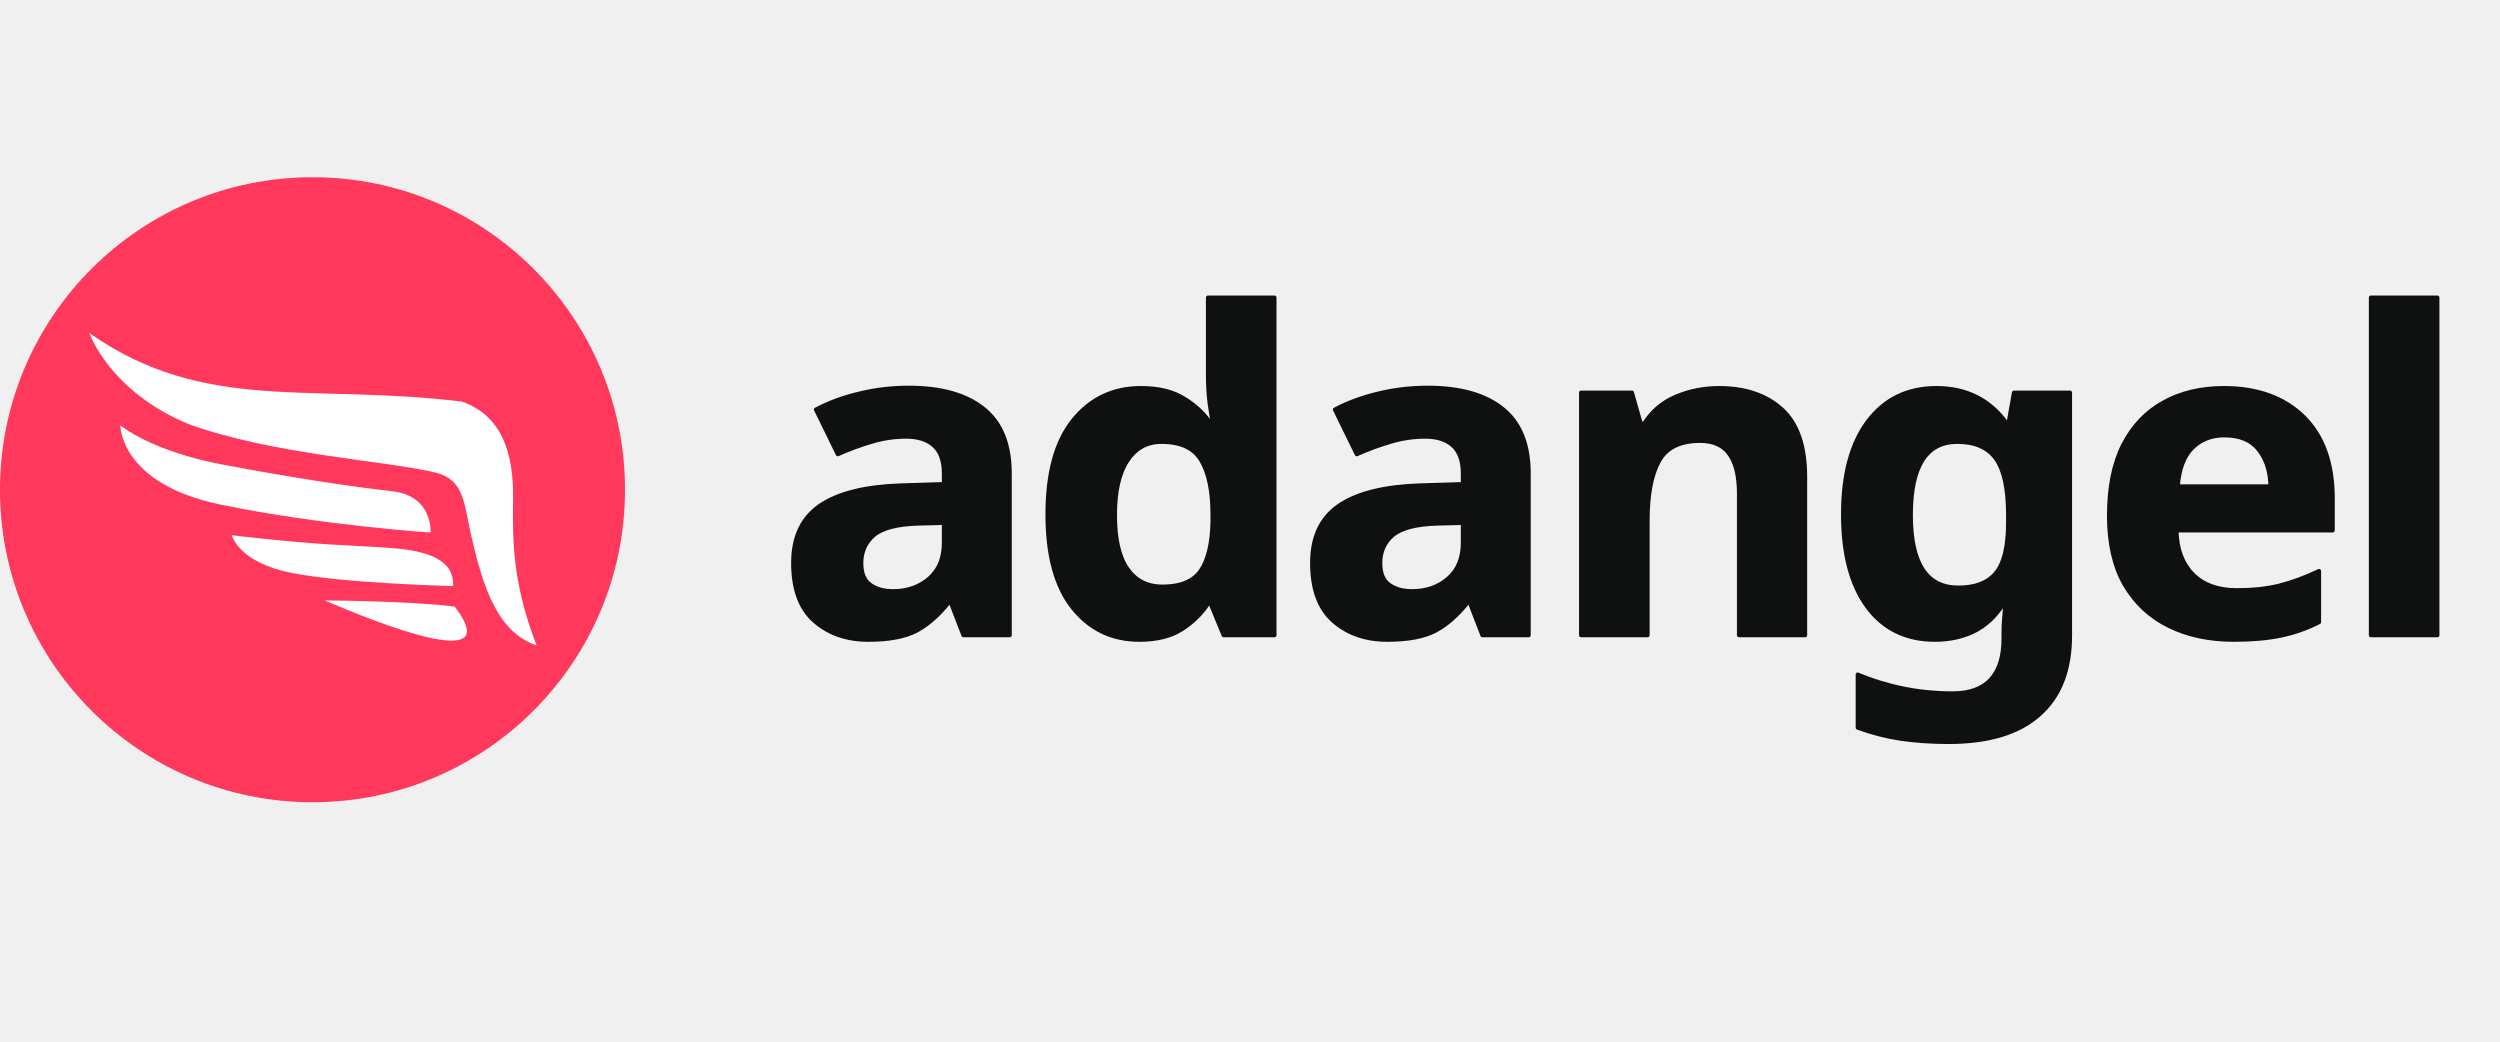
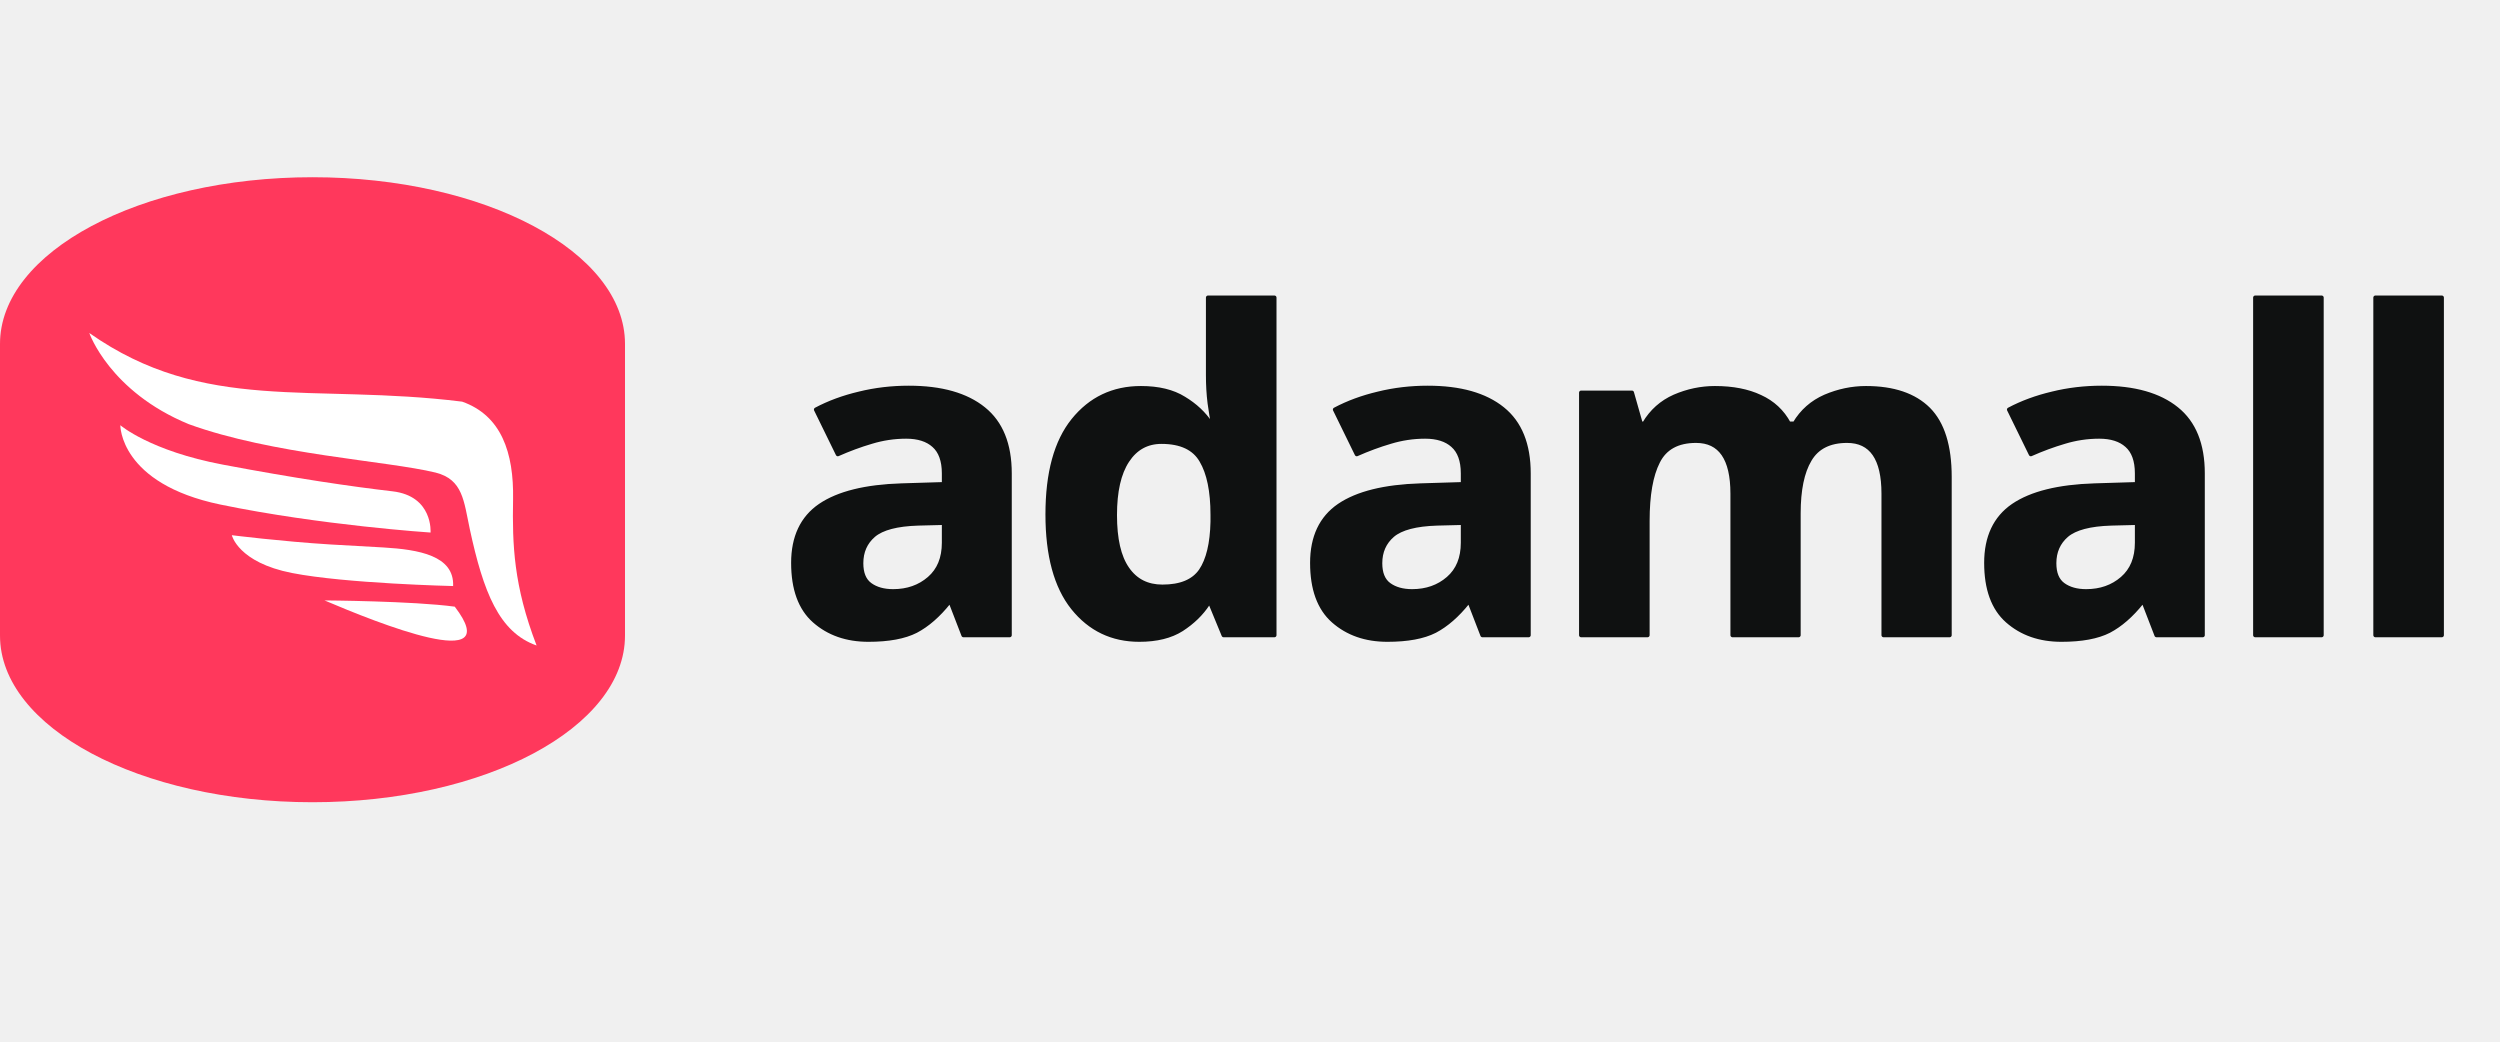
<svg xmlns="http://www.w3.org/2000/svg" width="120" height="50" viewBox="0 0 120 50" version="1.1" id="SVGRoot">
  <defs id="defs132">
    <rect x="11.236" y="7.285" width="69.721" height="10.07" id="rect3" />
    <rect x="12.943" y="23.094" width="88.414" height="18.186" id="rect1" />
    <rect x="-1.478" y="42.333" width="127.885" height="23.822" id="rect3454" />
    <clipPath id="b983e3c625">
      <path d="m 142,147.301 h 115 v 72.75 H 142 Z m 0,0" clip-rule="nonzero" id="path1144" />
    </clipPath>
    <clipPath id="0e8c13dd3a">
      <path d="m 70.262,116.359 h 89.156 v 70.5 H 70.262 Z m 0,0" clip-rule="nonzero" id="path1147" />
    </clipPath>
    <clipPath id="b983e3c625-3">
      <path d="m 142,147.301 h 115 v 72.75 H 142 Z m 0,0" clip-rule="nonzero" id="path1144-6" />
    </clipPath>
    <clipPath id="0e8c13dd3a-7">
      <path d="m 70.262,116.359 h 89.156 v 70.5 H 70.262 Z m 0,0" clip-rule="nonzero" id="path1147-5" />
    </clipPath>
    <clipPath id="b983e3c625-3-1">
      <path d="m 142,147.301 h 115 v 72.75 H 142 Z m 0,0" clip-rule="nonzero" id="path1144-6-2" />
    </clipPath>
    <clipPath id="b983e3c625-3-3">
      <path d="m 142,147.301 h 115 v 72.75 H 142 Z m 0,0" clip-rule="nonzero" id="path1144-6-6" />
    </clipPath>
  </defs>
  <g id="layer1" style="display:inline">
    <text xml:space="preserve" style="font-style:italic;font-variant:normal;font-weight:600;font-stretch:normal;font-size:21.333px;line-height:0;font-family:'IBM Plex Sans';-inkscape-font-specification:'IBM Plex Sans Semi-Bold Italic';letter-spacing:-0.74px;display:inline;fill:#ff385c;fill-opacity:1;stroke:#000000;stroke-width:0.2;stroke-linecap:round;stroke-linejoin:round;stroke-miterlimit:4;stroke-dasharray:none;stroke-opacity:1;paint-order:stroke markers fill" x="37.184" y="30.487" id="text2-3-3">
-       <tspan x="37.184" y="30.487" style="font-style:normal;font-variant:normal;font-weight:bold;font-stretch:normal;font-size:21.333px;font-family:Manrope;-inkscape-font-specification:'Manrope Bold';word-spacing:0px;fill:#0f1111;fill-opacity:1;stroke:#0f1111;stroke-width:0.2;stroke-linecap:round;stroke-linejoin:round;stroke-miterlimit:4;stroke-dasharray:none;stroke-opacity:1;paint-order:stroke markers fill" id="tspan541421-5-5">adangel</tspan>
+       <tspan x="37.184" y="30.487" style="font-style:normal;font-variant:normal;font-weight:bold;font-stretch:normal;font-size:21.333px;font-family:Manrope;-inkscape-font-specification:'Manrope Bold';word-spacing:0px;fill:#0f1111;fill-opacity:1;stroke:#0f1111;stroke-width:0.2;stroke-linecap:round;stroke-linejoin:round;stroke-miterlimit:4;stroke-dasharray:none;stroke-opacity:1;paint-order:stroke markers fill" id="tspan541421-5-5">adamall</tspan>
    </text>
-     <rect style="fill:#ff385c;fill-opacity:1;stroke:none;stroke-width:0.168;stroke-linecap:round;stroke-linejoin:round;paint-order:stroke markers fill" id="rect1078" width="30" height="30" x="0" y="8.507" rx="30" ry="30" />
+     <rect style="fill:#ff385c;fill-opacity:1;stroke:none;stroke-width:0.168;stroke-linecap:round;stroke-linejoin:round;paint-order:stroke markers fill" id="rect1078" width="30" height="30" x="0" y="8.507" rx="30" ry="8" />
    <g id="g1595" transform="matrix(0.7667957,0,0,0.7667957,4.286,6.83091)" style="fill:#ffffff;fill-opacity:1">
      <path style="display:inline;fill:#ffffff;fill-opacity:1;stroke:none;stroke-width:0.329;stroke-opacity:1" d="M 28,31.499 C 26.559,27.747 26.477,25.184 26.528,22.345 26.579,19.422 25.793,17.1 23.34,16.234 13.919,15.062 7.212,17.005 0,11.937 c 0,0 1.269,3.666 6.228,5.707 5.262,1.912 12.373,2.285 15.449,3.03 1.717,0.433 1.766,1.781 2.144,3.548 0.848,3.922 1.82,6.448 4.179,7.277" id="path33289-7" />
      <path style="display:inline;fill:#ffffff;fill-opacity:1;stroke:none;stroke-width:0.372;stroke-opacity:1" d="m 22.878,29.068 c -2.597,-0.355 -8.152,-0.391 -8.152,-0.391 3.301,1.406 11.419,4.668 8.152,0.391 z" id="path33287-0" />
      <path style="display:inline;fill:#ffffff;fill-opacity:1;stroke:none;stroke-width:0.372;stroke-opacity:1" d="m 22.775,27.777 c 0.08,-1.905 -2.157,-2.283 -4.341,-2.414 -1.305,-0.071 -2.612,-0.143 -3.344,-0.189 -3.065,-0.189 -6.168,-0.58 -6.168,-0.58 0,0 0.387,1.705 3.77,2.367 3.37,0.662 10.083,0.816 10.083,0.816 z" id="path33285-9" />
      <path style="display:inline;fill:#ffffff;fill-opacity:1;stroke:none;stroke-width:0.372;stroke-opacity:1" d="m 21.363,24.428 c 0,0 0.173,-2.285 -2.384,-2.581 C 16.422,21.551 12.959,21.045 8.378,20.18 3.795,19.316 1.943,17.709 1.943,17.709 c 0,0 -0.052,3.652 6.26,4.966 6.3,1.303 13.159,1.753 13.159,1.753 z" id="path1156-3" />
    </g>
  </g>
  <g id="layer2" style="display:inline" />
  <g id="layer3" style="display:inline" />
  <g id="layer4" style="display:none">
    <rect style="display:inline;opacity:0.557;fill:#ff5e00;fill-opacity:1;stroke:#0069f5;stroke-width:0;stroke-linecap:round;stroke-linejoin:round;paint-order:stroke fill markers" id="rect1592-1" width="15" height="15" x="1.8808064e-06" y="15" />
    <rect style="display:inline;opacity:0.557;fill:#ff0000;stroke:#0069f5;stroke-width:0;stroke-linecap:round;stroke-linejoin:round;paint-order:stroke fill markers" id="rect1592" width="120" height="15" x="1.8808064e-06" y="6.7562792e-07" />
  </g>
</svg>
